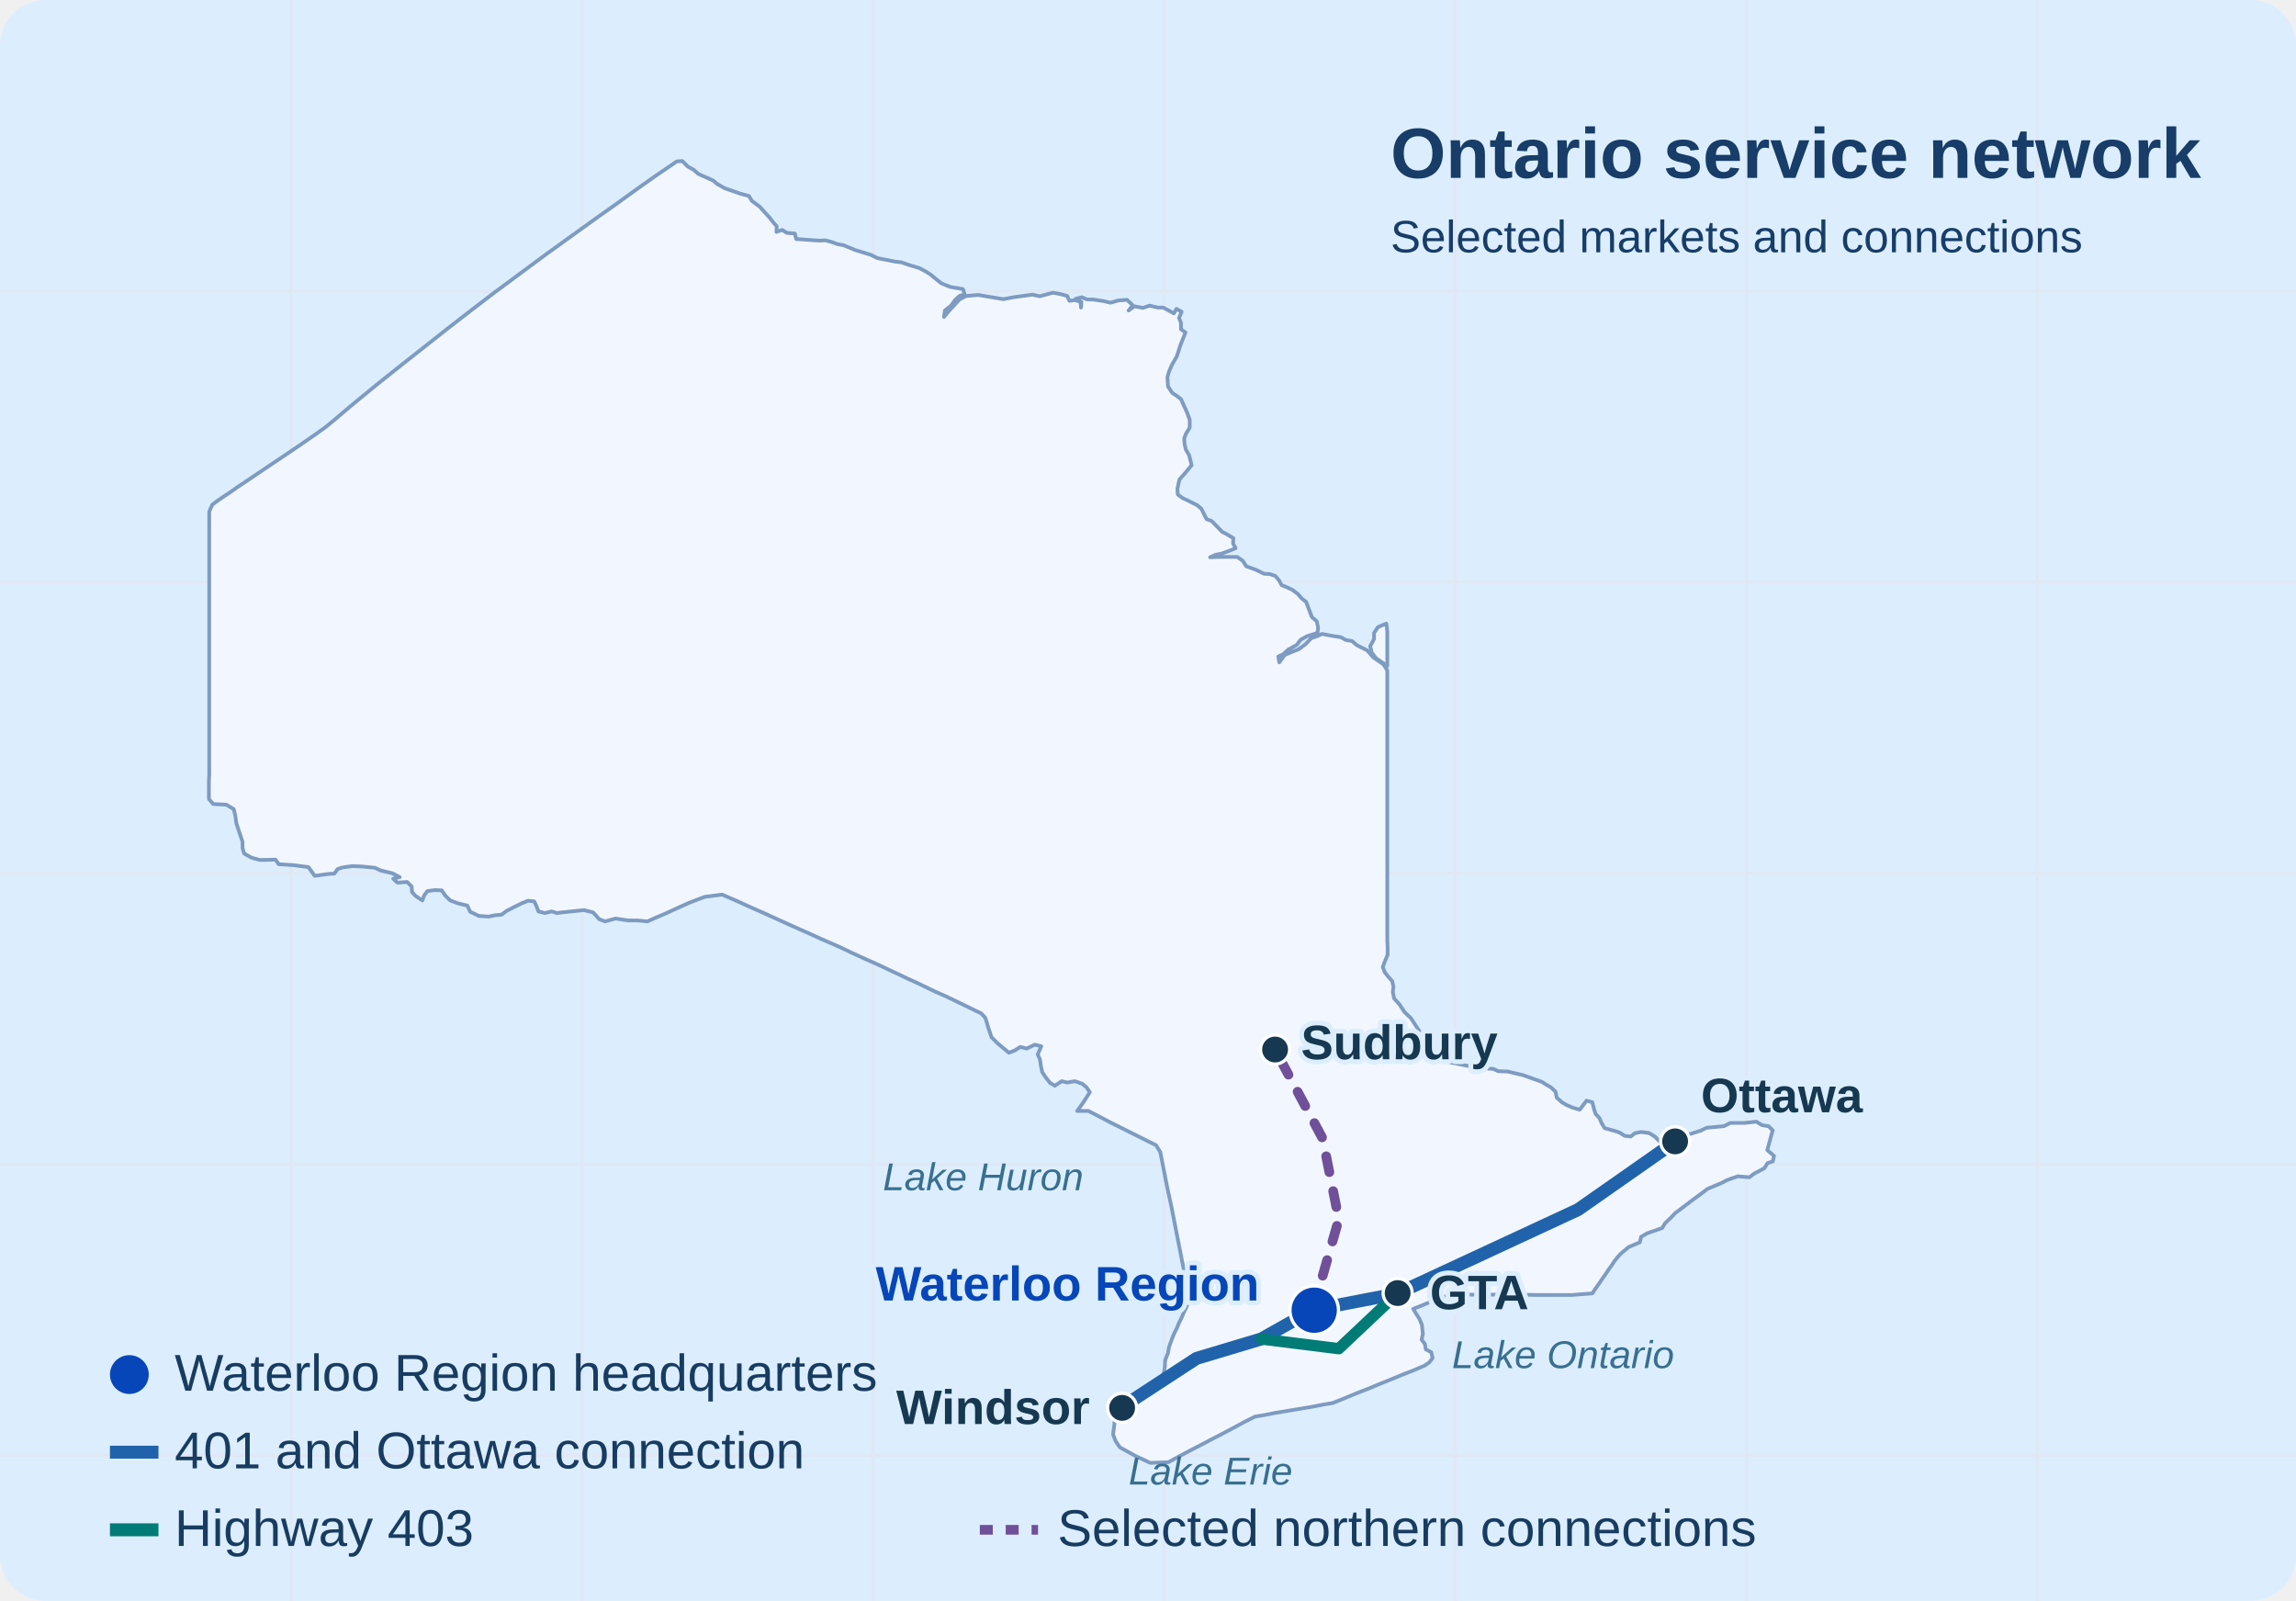
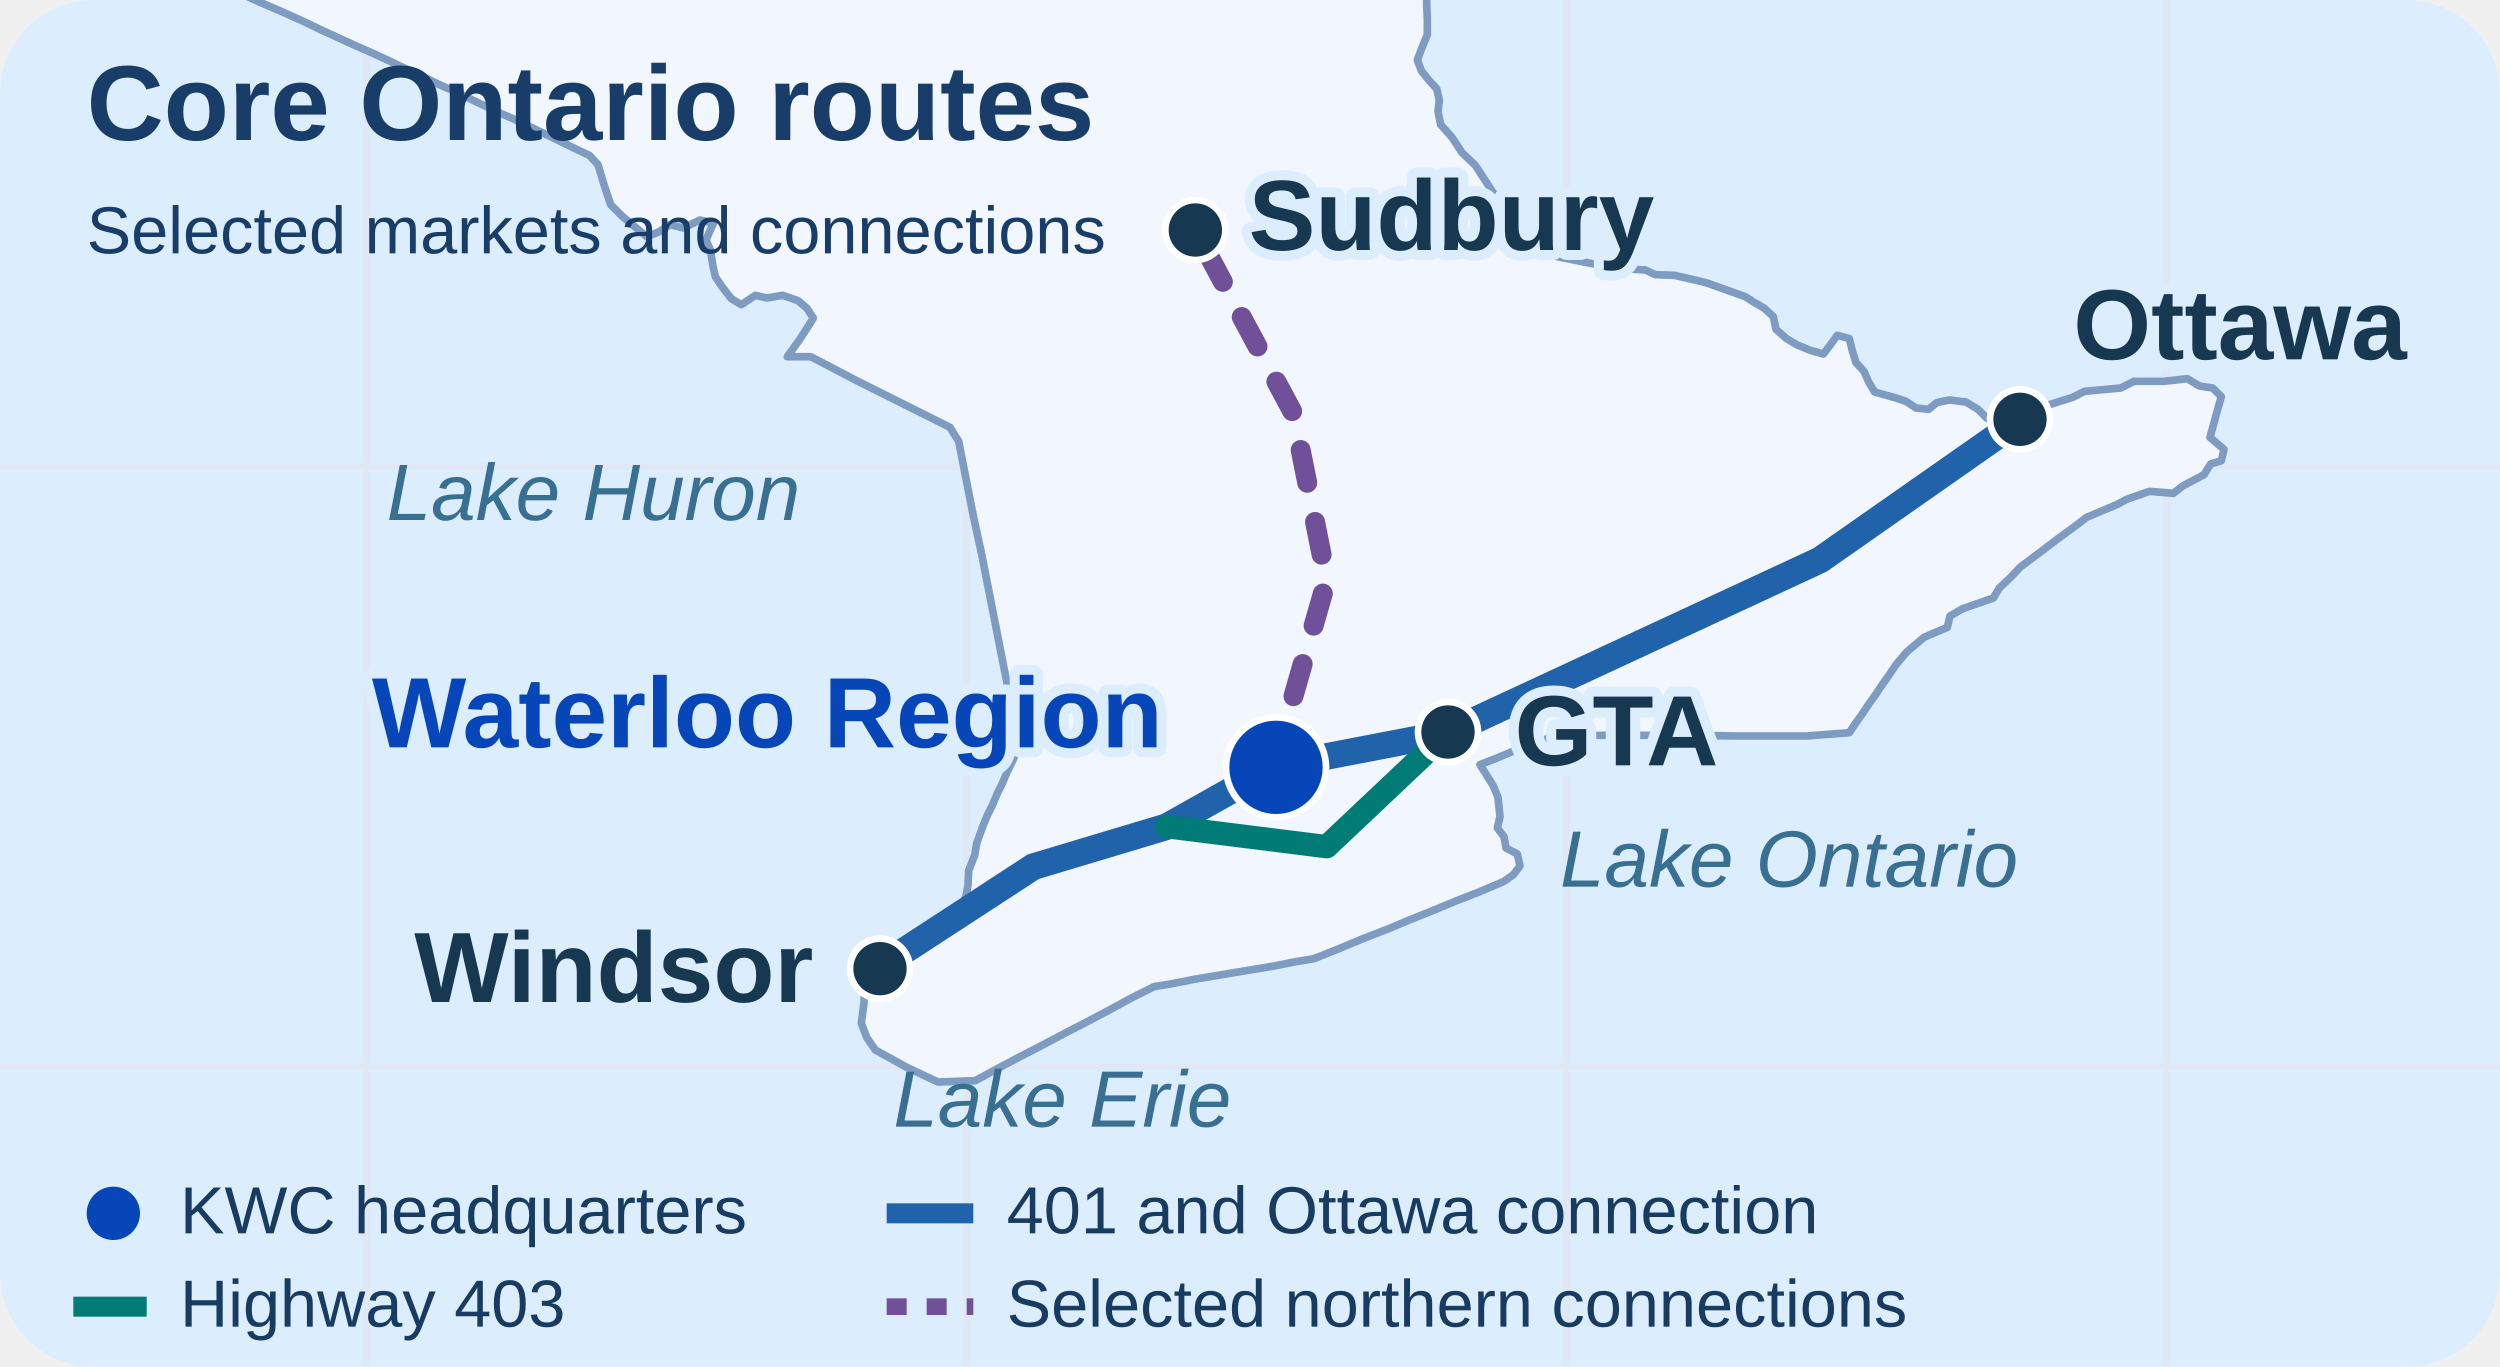
- <svg xmlns="http://www.w3.org/2000/svg" viewBox="0 0 710 495" role="img" aria-labelledby="title description">
-   <rect width="710" height="495" rx="14" fill="#dceefe" />
+ <svg xmlns="http://www.w3.org/2000/svg" viewBox="215 290 375 205" role="img" aria-labelledby="title description">
+   <rect x="215" y="290" width="375" height="205" rx="14" fill="#dceefe" />
  <g stroke="#dfe8f4" stroke-width="1">
    <path d="M0 90H710M0 180H710M0 270H710M0 360H710M0 450H710M90 0V495M180 0V495M270 0V495M360 0V495M450 0V495M540 0V495M630 0V495" />
  </g>
  <g fill="#f2f7ff" fill-rule="evenodd" stroke="#7e9bc1" stroke-width="1.15" stroke-linejoin="round">
    <path d="M196.5,284.6 194.3,284.6 192.3,284.3 190.3,284.0 187.1,284.9 185.3,284.2 183.4,282.1 180.6,281.4 173.8,282.1 172.2,282.3 170.6,281.8 168.5,282.3 166.5,281.8 165.9,280.2 165.2,278.7 163.3,278.5 161.3,279.3 156.7,281.6 155.1,282.8 153.0,283.0 151.1,283.4 148.1,283.2 145.4,281.9 144.5,280.0 141.6,279.3 139.2,278.4 137.7,276.9 136.6,275.3 134.6,275.2 132.2,275.5 131.2,276.8 130.6,278.4 128.5,277.0 127.4,275.8 127.3,274.1 125.9,272.7 122.9,272.9 121.6,271.7 123.6,271.2 121.3,270.0 117.6,269.1 115.9,268.3 111.8,267.9 108.9,267.8 105.9,268.2 104.4,268.7 103.4,270.1 101.7,270.2 97.3,270.8 95.4,268.1 90.8,267.5 86.2,267.2 85.2,265.8 80.4,265.9 77.8,265.2 75.5,263.9 75.0,262.2 75.0,260.3 74.0,257.3 73.1,254.6 72.8,252.4 72.3,250.2 70.0,248.8 65.9,248.6 64.6,247.0 64.6,243.9 64.6,241.5 64.7,239.6 64.7,237.6 64.7,234.7 64.7,231.8 64.7,223.8 64.7,215.8 64.7,207.9 64.7,199.9 64.7,189.5 64.7,179.0 64.7,168.6 64.7,158.2 65.6,156.1 66.9,155.1 68.2,154.2 69.5,153.3 70.9,152.4 73.3,150.7 75.7,149.1 81.2,145.4 86.7,141.7 92.2,138.0 97.7,134.2 100.5,132.2 103.2,130.0 105.8,127.8 108.5,125.5 112.4,122.3 116.3,119.1 120.3,115.9 124.2,112.8 131.3,107.2 138.4,101.6 145.5,96.1 152.7,90.6 160.8,84.6 168.9,78.6 177.1,72.7 185.3,66.8 191.1,62.7 196.9,58.5 202.7,54.4 209.3,49.9 211.0,49.8 212.7,51.5 214.5,52.5 216.0,53.8 218.7,55.0 220.5,55.8 221.8,56.9 224.1,58.2 229.0,59.9 231.6,60.6 232.5,62.1 234.9,63.9 238.0,67.3 239.0,68.6 240.2,70.0 240.1,71.7 241.9,71.1 243.3,72.0 245.8,72.2 246.2,73.9 253.4,74.4 255.2,74.3 257.1,74.8 259.0,75.5 260.8,75.8 264.4,77.3 269.3,78.8 271.3,79.8 276.9,80.9 278.7,81.1 281.0,81.9 282.7,82.4 284.3,82.9 286.2,83.9 287.8,84.9 289.1,86.0 291.1,87.6 293.8,88.7 297.8,89.4 298.3,91.0 296.7,91.5 295.3,92.8 294.1,94.5 292.2,96.0 291.9,98.0 293.4,96.2 296.7,92.6 298.8,91.5 302.5,91.2 310.3,92.5 313.4,91.9 319.3,91.1 321.5,91.6 325.6,90.5 327.8,90.9 330.0,91.5 330.7,93.0 332.5,92.8 334.1,93.3 334.3,95.1 334.4,93.3 332.6,92.4 334.5,91.9 336.2,92.6 338.0,92.6 341.3,93.1 343.4,93.6 345.8,92.9 348.5,92.7 350.3,94.4 349.0,96.0 350.8,94.7 353.4,95.2 355.5,94.5 358.0,95.1 359.7,95.1 361.2,95.9 363.0,96.9 363.8,95.5 365.4,96.4 364.6,98.3 365.2,99.8 365.2,101.8 366.6,102.8 365.1,106.5 363.9,110.2 362.4,112.8 361.5,114.9 361.0,116.6 361.2,119.5 362.5,121.5 363.9,122.4 365.2,123.4 367.1,127.6 367.9,129.8 367.9,132.2 366.8,134.0 366.2,135.5 366.3,137.2 366.7,139.0 367.7,140.7 368.5,143.8 366.8,145.9 364.7,148.3 364.1,151.1 364.2,152.9 365.7,154.0 367.2,154.7 370.2,156.2 371.5,157.3 373.1,160.5 374.7,161.1 377.9,164.4 379.4,165.2 381.4,166.4 381.3,168.0 382.1,169.5 380.4,170.2 377.7,171.2 376.0,171.5 374.2,172.3 376.5,172.2 382.6,172.2 384.3,173.4 385.4,175.1 388.2,176.1 390.9,177.4 392.7,177.5 394.4,178.1 395.5,179.4 396.3,180.9 398.0,181.6 399.7,182.4 401.4,183.7 402.5,185.0 403.9,186.1 404.8,188.5 405.7,190.8 407.2,192.1 407.6,194.1 407.4,195.7 404.2,196.7 402.2,197.8 401.0,199.4 398.3,200.9 396.8,202.3 395.3,203.0 395.6,204.8 397.3,202.5 399.9,201.4 401.5,200.8 403.7,199.2 405.5,197.3 407.3,196.7 408.8,196.0 411.9,196.6 414.6,197.0 416.2,197.9 418.1,198.2 419.6,199.5 422.8,201.1 424.7,203.3 427.8,205.4 429.0,207.3 429.0,210.3 429.0,213.2 429.0,216.2 429.0,219.2 429.0,222.2 429.0,225.2 429.0,228.2 429.0,231.2 429.0,234.1 429.0,237.1 429.0,240.1 429.0,243.1 429.0,246.1 429.0,249.1 429.0,252.1 429.0,255.0 429.0,258.0 429.0,261.0 429.0,264.0 429.0,267.0 429.0,270.0 429.0,273.0 429.0,275.9 429.0,278.9 429.0,281.9 429.0,284.9 429.0,287.9 429.0,290.8 429.1,292.8 429.1,295.2 428.2,297.4 427.6,299.0 428.2,300.6 429.3,302.0 430.5,303.3 430.9,305.0 430.7,306.7 431.1,308.7 432.8,310.6 434.3,312.9 436.3,314.8 438.9,318.8 440.3,320.2 441.1,321.7 441.9,323.4 443.6,325.0 446.8,326.9 447.6,328.3 454.6,329.7 456.4,329.8 458.7,330.3 461.8,330.5 463.3,331.2 466.2,331.3 470.9,332.4 476.8,334.5 478.2,335.4 479.6,336.2 481.0,337.5 481.4,339.4 483.0,340.8 484.5,341.7 486.4,342.5 488.5,343.1 489.5,341.8 490.6,340.3 492.4,340.8 492.9,342.8 493.4,344.4 494.6,345.7 495.3,347.3 496.2,348.8 499.4,349.7 500.9,350.2 502.4,351.2 504.3,351.4 505.5,350.4 507.4,350.0 509.9,350.3 511.7,351.4 513.0,352.7 514.4,353.7 516.2,353.6 517.8,351.9 520.5,351.3 525.9,349.6 527.7,348.7 533.1,348.2 535.1,347.2 539.5,347.2 541.4,347.0 543.1,346.8 544.9,347.9 546.9,348.2 548.2,349.5 547.7,351.2 547.0,353.8 546.5,355.6 548.6,357.4 548.2,359.1 546.6,359.6 545.6,361.2 542.4,362.9 541.0,364.0 537.4,363.7 535.7,364.3 534.0,364.9 532.5,365.7 528.0,367.6 526.3,368.9 523.7,370.8 520.8,373.0 518.0,375.1 516.7,376.5 514.9,378.2 514.0,379.7 509.4,381.3 507.5,382.4 507.1,384.1 503.6,385.6 501.0,387.8 499.4,389.7 498.4,391.2 497.4,392.6 496.4,394.1 495.4,395.5 494.4,397.0 493.4,398.4 492.4,399.9 486.0,400.4 480.6,400.4 475.3,400.4 469.9,400.3 464.5,400.3 459.1,400.3 453.7,400.3 448.4,400.3 442.4,402.5 439.3,403.8 437.0,404.7 439.0,407.9 439.7,409.6 440.0,412.5 439.6,414.2 440.6,415.5 440.9,417.2 442.6,418.1 443.0,419.9 442.0,421.2 440.6,422.2 437.1,423.7 433.5,425.1 429.9,426.6 426.4,428.0 423.3,429.3 419.2,430.9 415.6,432.4 412.1,433.8 409.1,434.3 406.1,434.9 403.1,435.4 400.1,435.9 397.1,436.4 394.1,436.9 391.1,437.5 388.1,438.0 384.7,439.7 381.4,441.5 378.0,443.3 374.7,445.0 371.3,446.8 368.0,448.5 364.6,450.3 361.3,452.1 355.7,452.3 351.0,450.1 348.3,448.6 346.3,447.5 345.0,445.6 344.2,443.5 344.6,440.4 344.7,438.2 345.3,436.3 347.0,434.7 349.2,434.1 351.8,433.0 355.0,429.7 357.0,428.6 358.9,427.1 359.9,424.4 360.2,422.8 360.3,420.6 361.2,418.3 361.5,416.5 362.4,414.0 363.1,412.3 363.9,410.7 364.6,409.0 365.4,407.4 366.1,405.7 366.9,404.1 367.6,402.4 367.8,400.8 366.6,395.2 365.5,389.7 364.4,384.1 363.3,378.5 362.2,372.9 361.0,367.4 359.9,361.8 358.8,356.2 357.5,354.1 353.5,352.1 347.5,349.1 343.3,347.0 339.5,345.0 336.6,343.5 333.1,343.5 334.9,341.0 336.0,339.3 337.0,337.7 336.0,336.2 334.7,335.1 332.4,334.3 330.0,334.7 328.3,334.3 326.2,335.7 324.7,334.8 323.3,333.0 322.3,331.5 321.9,329.7 321.6,327.6 320.9,326.0 322.0,323.5 320.0,323.0 317.5,324.2 315.5,323.7 313.8,324.8 312.0,325.5 308.4,322.5 306.6,320.7 305.6,317.7 304.7,314.7 303.4,313.3 301.9,312.6 298.2,310.8 295.3,309.4 292.4,308.0 289.4,306.7 286.5,305.3 283.6,303.9 280.7,302.6 277.8,301.2 275.4,300.1 272.9,298.9 270.5,297.8 268.0,296.7 265.6,295.6 263.2,294.5 260.7,293.3 258.3,292.2 253.9,290.3 249.5,288.3 245.2,286.4 240.8,284.4 236.4,282.4 232.1,280.5 227.7,278.5 223.3,276.6 217.9,277.3 213.2,279.1 210.3,280.4 205.9,282.4 202.4,283.9 200.2,284.9 197.3,284.6Z" />
    <path d="M429.0,205.9 425.5,203.5 424.2,201.8 423.7,199.8 424.9,197.6 424.9,195.7 426.1,193.9 428.7,192.8 429.0,195.3 429.0,198.3 429.0,201.3 429.0,204.3 429.0,205.9Z" />
  </g>
  <g fill="none" stroke-linecap="round" stroke-linejoin="round">
    <path d="M347 435 L370 420 L390 414 L406 405 L432 400 L460 387 L488 374 L518 353" stroke="#2163aa" stroke-width="4" />
    <path d="M390 414 L414 417 L432 400" stroke="#007b76" stroke-width="3.5" />
    <path d="M406 405 L414 377 L409 352 L394 324" stroke="#705099" stroke-width="3" stroke-dasharray="5 6" />
  </g>
  <g font-family="Arial, sans-serif" fill="#173d68">
-     <text x="430" y="55" font-size="22" font-weight="bold">Ontario service network</text>
-     <text x="430" y="78" font-size="14">Selected markets and connections</text>
+     <text x="228" y="311" font-size="16" font-weight="bold">Core Ontario routes</text>
+     <text x="228" y="328" font-size="10">Selected markets and connections</text>
  </g>
  <g font-family="Arial, sans-serif" font-size="15" paint-order="stroke" stroke="#dceefe" stroke-width="3" stroke-linejoin="round">
    <g fill="#163851">
      <circle cx="394.3" cy="324.5" r="4" stroke="#fff" stroke-width="2" />
      <text x="402.3" y="327.5" text-anchor="start" font-weight="600">Sudbury</text>
    </g>
    <g fill="#163851">
      <circle cx="518.0" cy="352.9" r="4" stroke="#fff" stroke-width="2" />
      <text x="526.0" y="343.9" text-anchor="start" font-weight="600">Ottawa</text>
    </g>
    <g fill="#163851">
      <circle cx="432.2" cy="399.8" r="4" stroke="#fff" stroke-width="2" />
      <text x="442.2" y="404.8" text-anchor="start" font-weight="600">GTA</text>
    </g>
    <g fill="#0646b9">
      <circle cx="406.4" cy="405.1" r="7" stroke="#fff" stroke-width="2" />
      <text x="389.4" y="402.1" text-anchor="end" font-weight="700">Waterloo Region</text>
    </g>
    <g fill="#163851">
      <circle cx="347.0" cy="435.3" r="4" stroke="#fff" stroke-width="2" />
      <text x="337.0" y="440.3" text-anchor="end" font-weight="600">Windsor</text>
    </g>
  </g>
  <g fill="#396f90" font-family="Arial, sans-serif" font-size="12" font-style="italic">
    <text x="349" y="459">Lake Erie</text>
    <text x="449" y="423">Lake Ontario</text>
    <text x="273" y="368">Lake Huron</text>
  </g>
-   <g font-family="Arial, sans-serif" fill="#183c61" font-size="16">
-     <circle cx="40" cy="425" r="6" fill="#0646b9" />
-     <text x="54" y="430">Waterloo Region headquarters</text>
-     <path d="M34 449H49" stroke="#2163aa" stroke-width="4" />
-     <text x="54" y="454">401 and Ottawa connection</text>
-     <path d="M34 473H49" stroke="#007b76" stroke-width="4" />
-     <text x="54" y="478">Highway 403</text>
-     <path d="M303 473H321" stroke="#705099" stroke-width="3" stroke-dasharray="4 4" />
-     <text x="327" y="478">Selected northern connections</text>
+   <g font-family="Arial, sans-serif" fill="#183c61" font-size="10">
+     <circle cx="232" cy="472" r="4" fill="#0646b9" />
+     <text x="242" y="475">KWC headquarters</text>
+     <path d="M348 472H361" stroke="#2163aa" stroke-width="3" />
+     <text x="366" y="475">401 and Ottawa connection</text>
+     <path d="M226 486H237" stroke="#007b76" stroke-width="3" />
+     <text x="242" y="489">Highway 403</text>
+     <path d="M348 486H361" stroke="#705099" stroke-width="2.5" stroke-dasharray="3 3" />
+     <text x="366" y="489">Selected northern connections</text>
  </g>
</svg>
